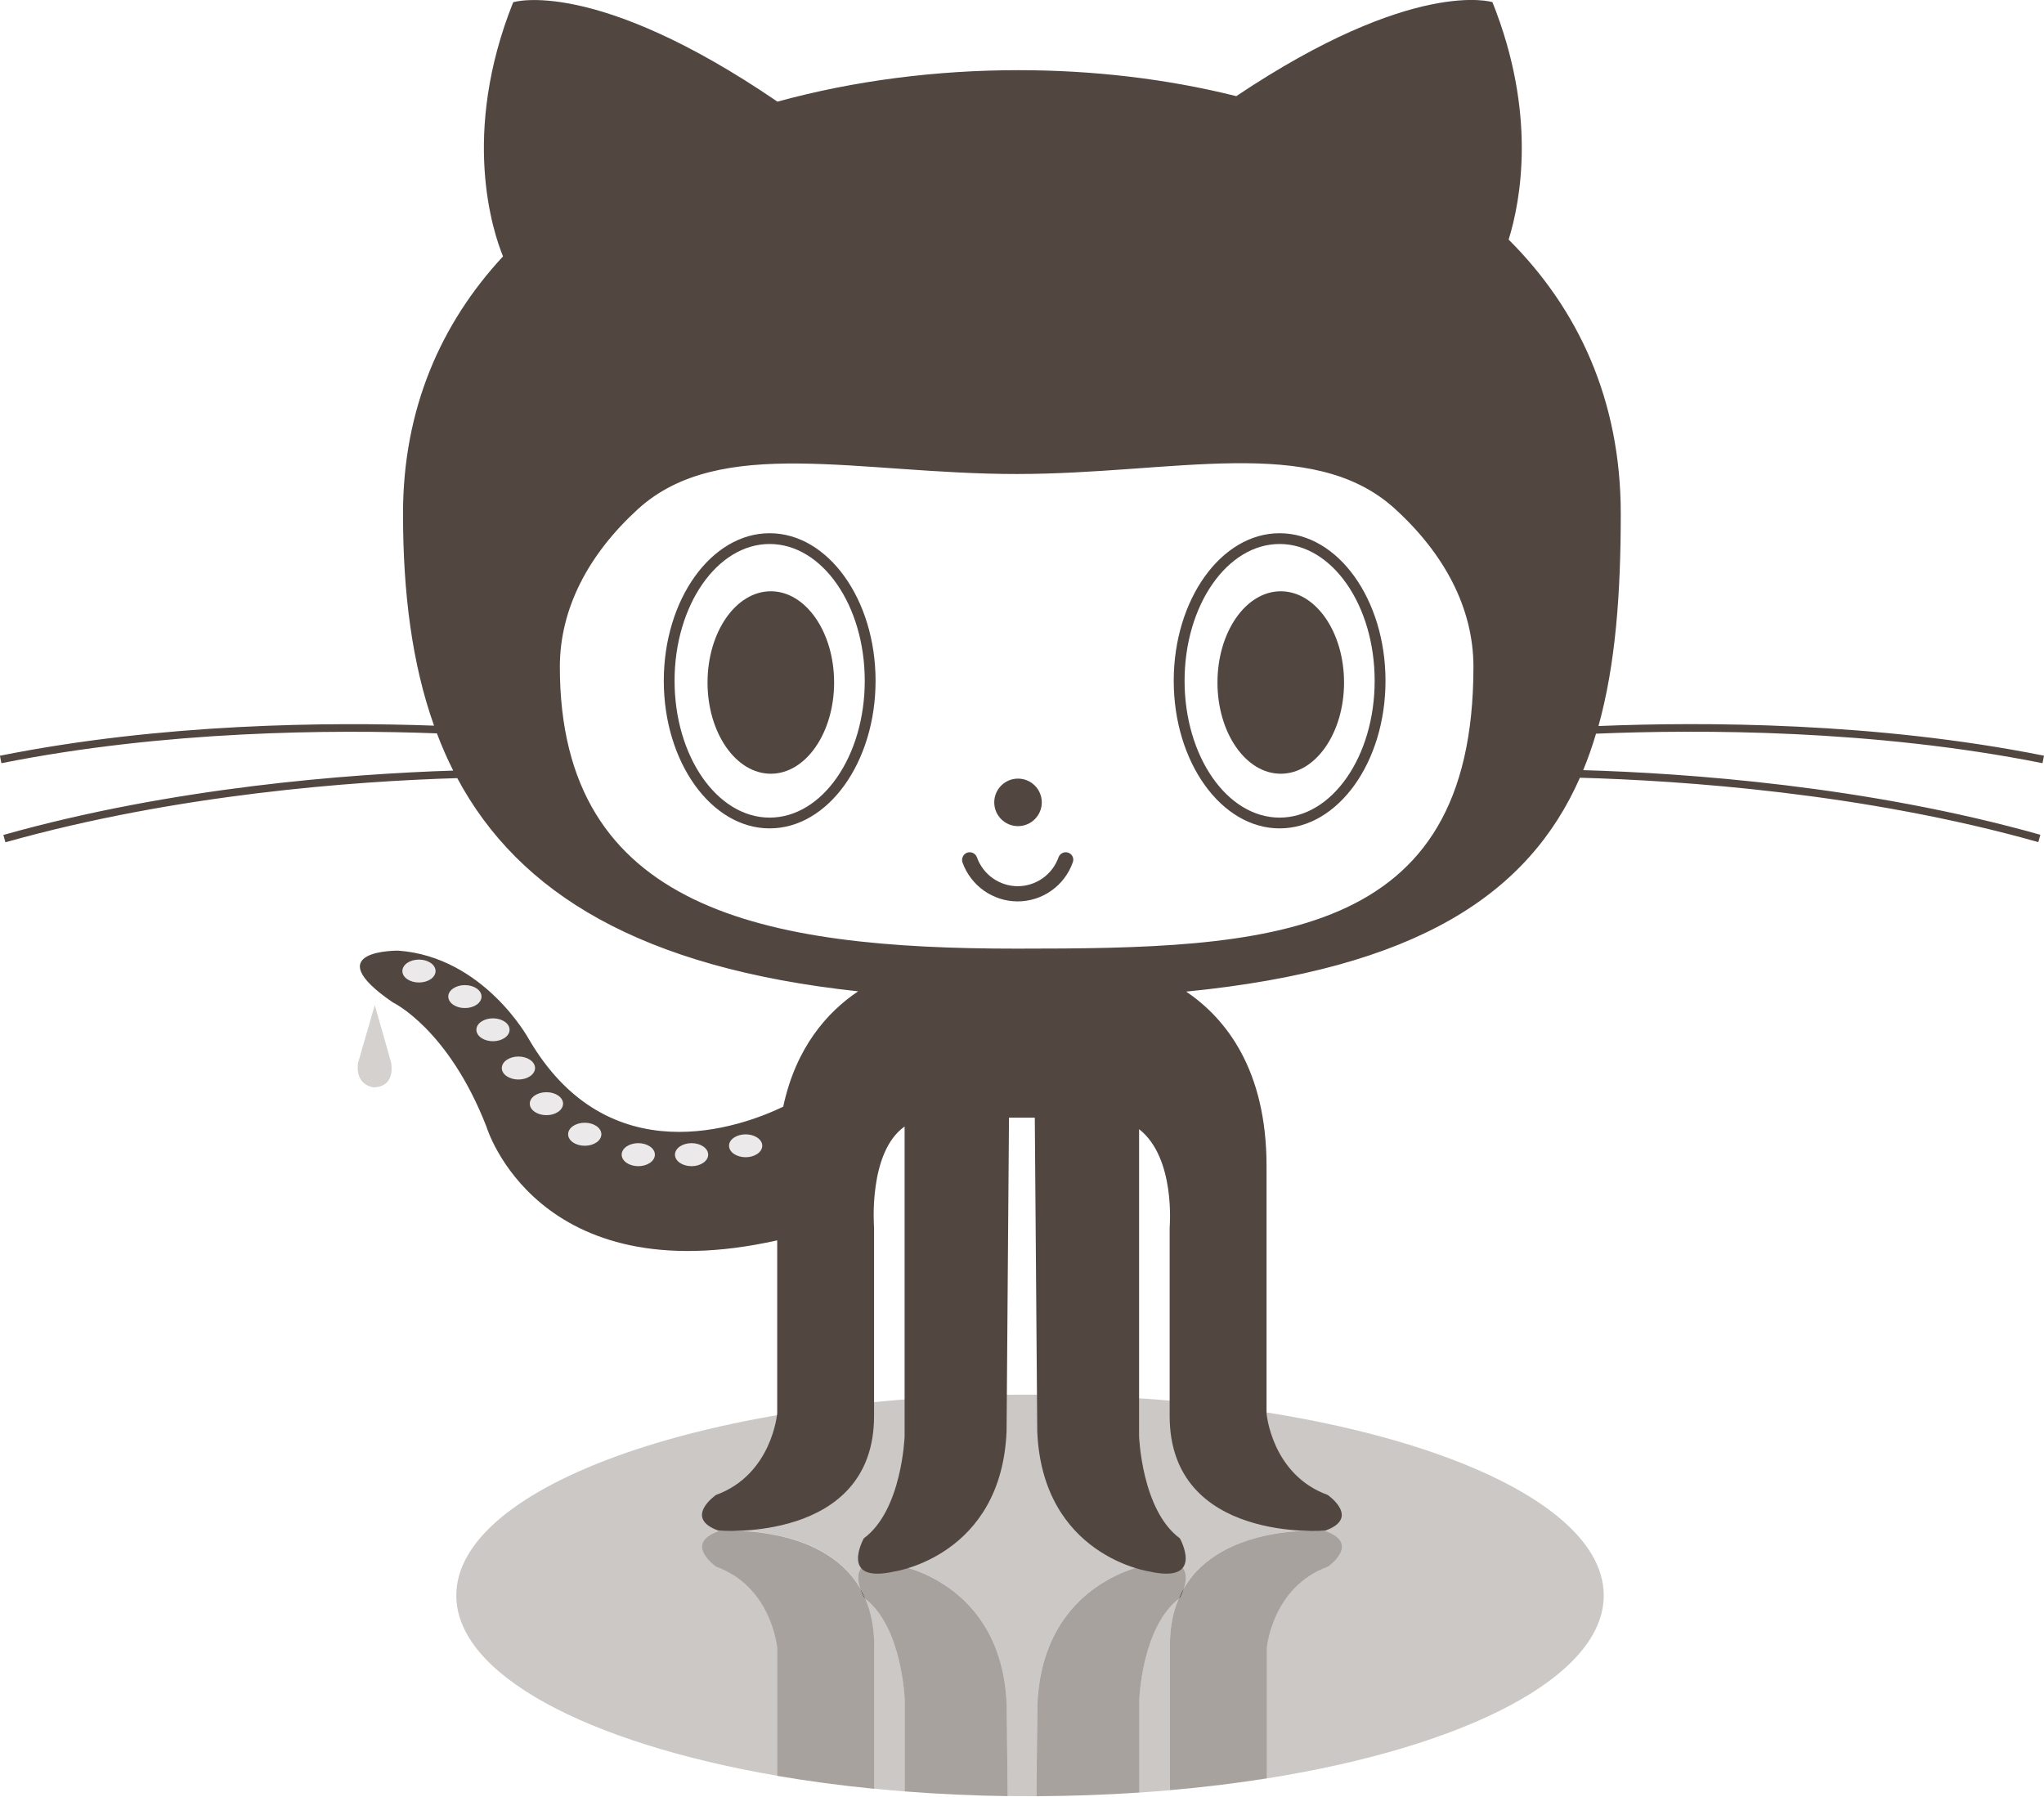
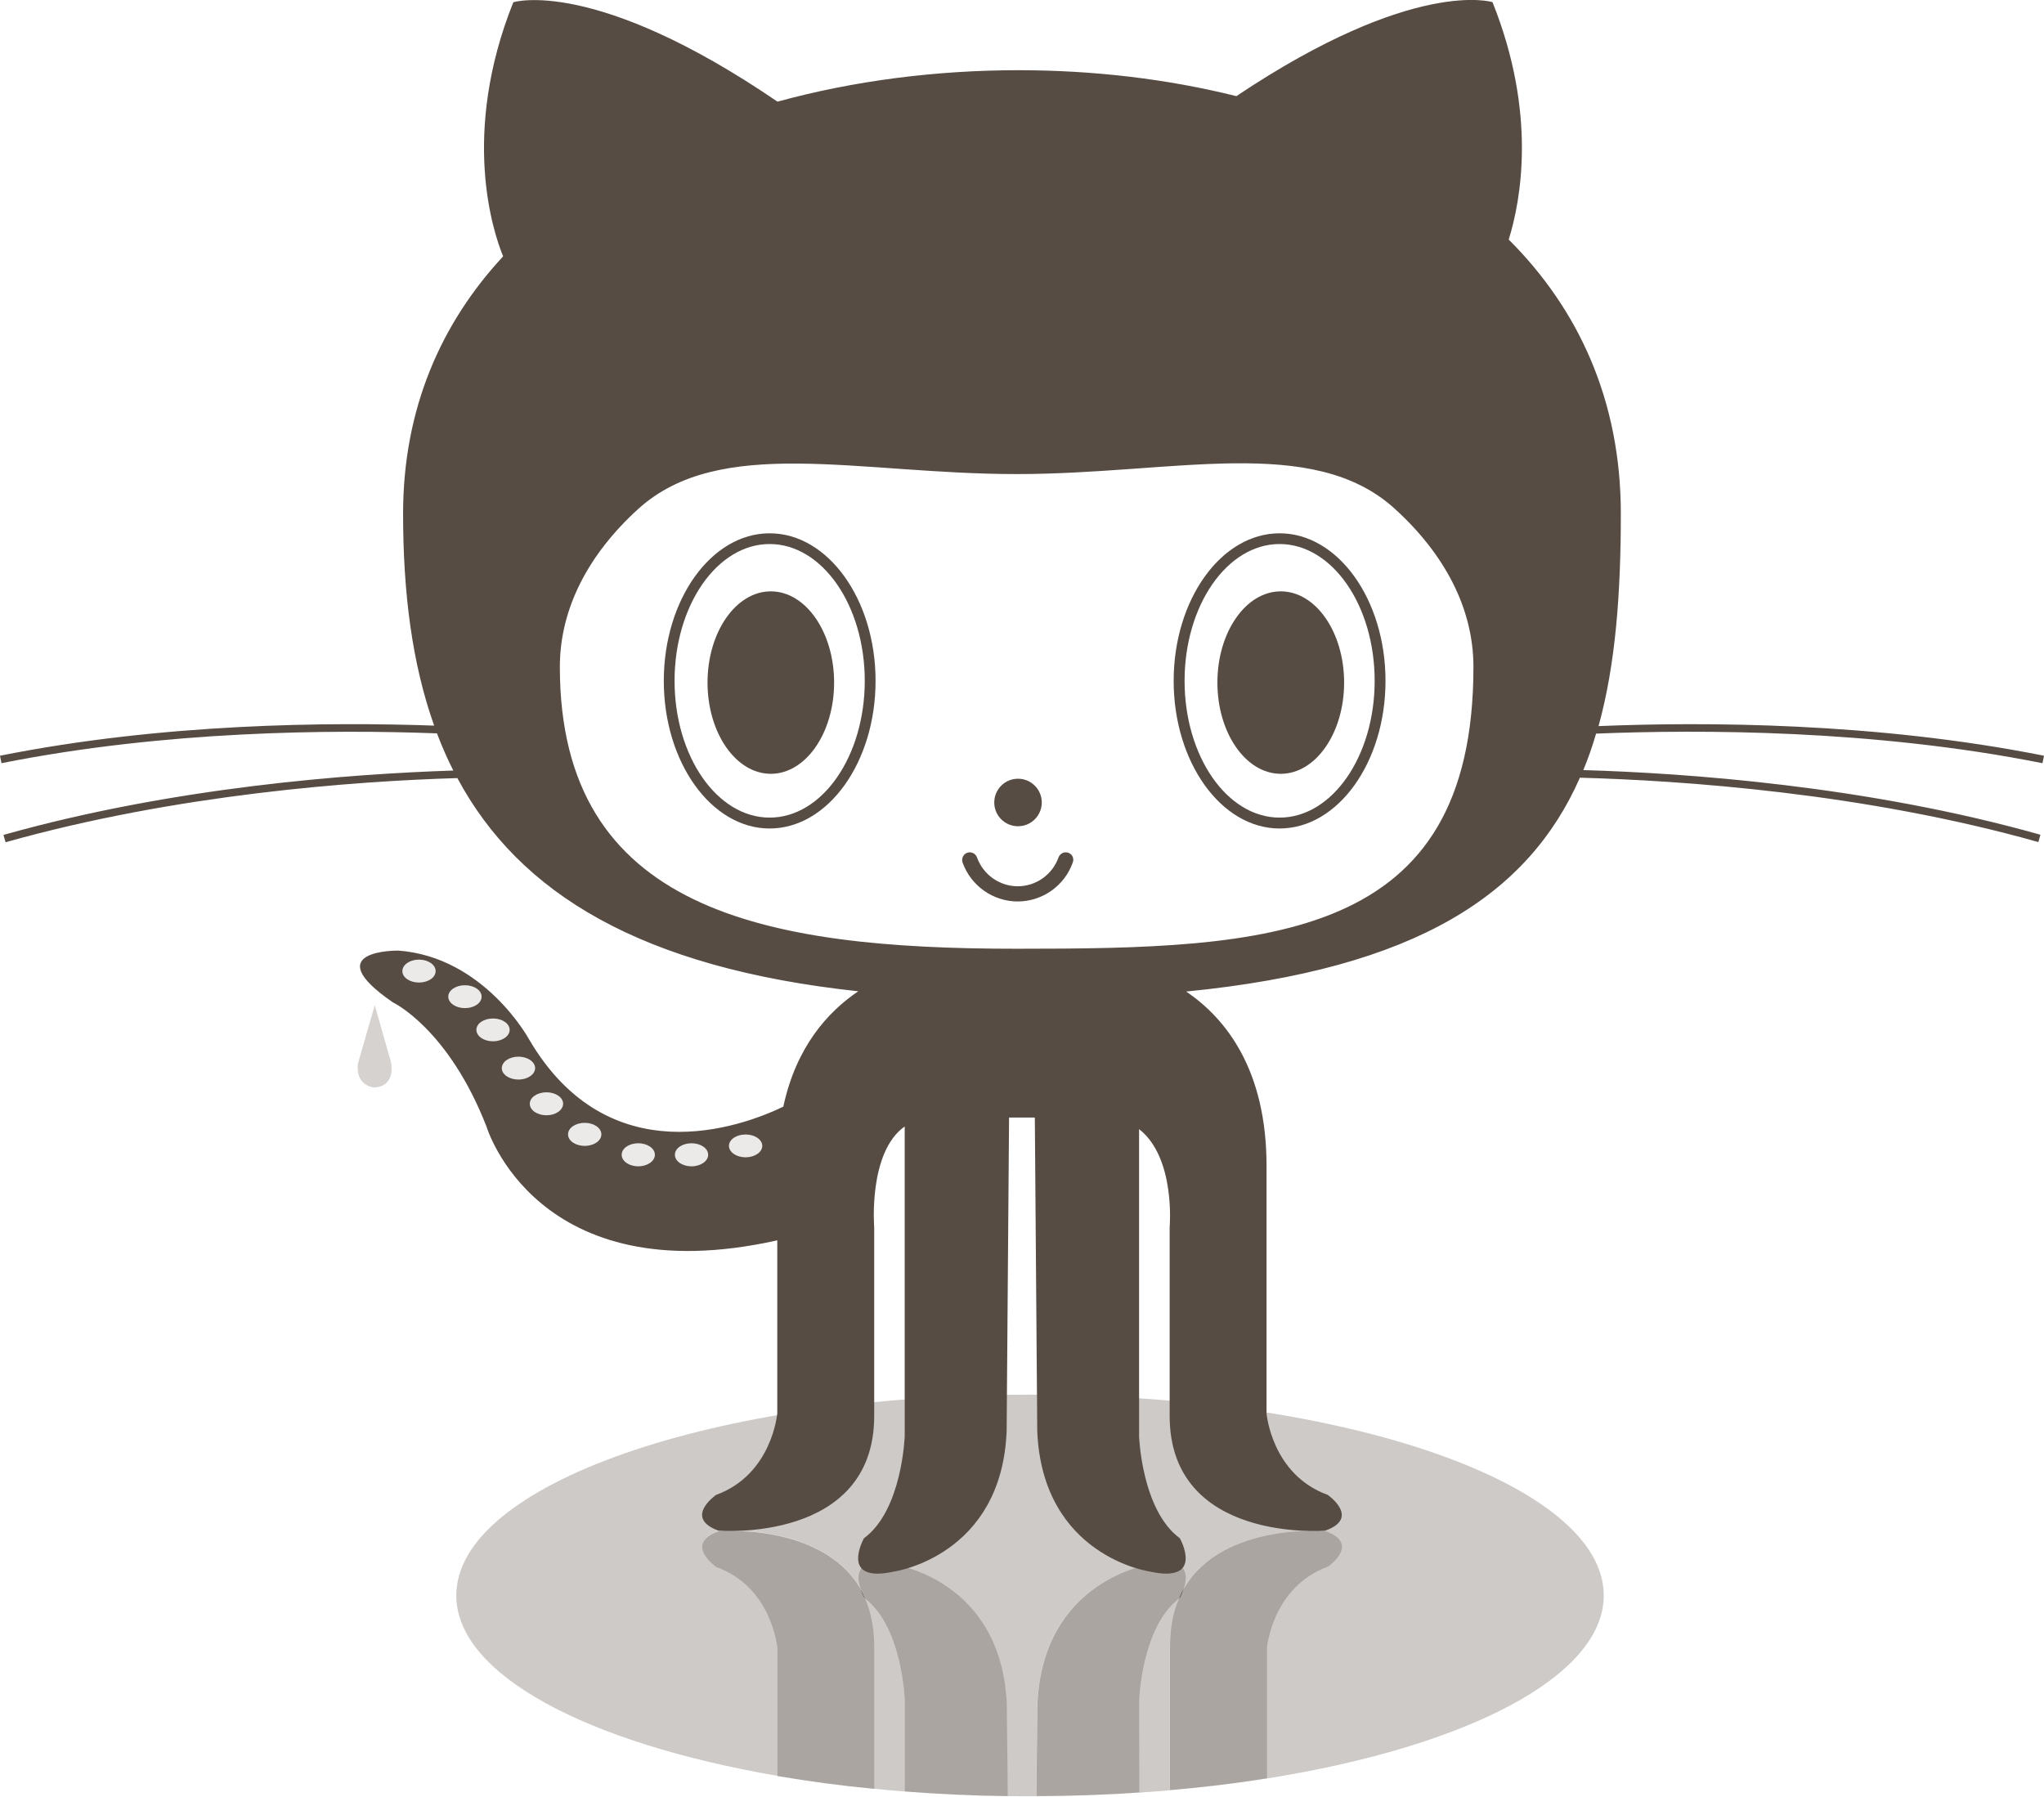
- <svg xmlns="http://www.w3.org/2000/svg" version="1.1" id="Capa_1" x="0px" y="0px" width="58.229px" height="51.173px" viewBox="-701.959 593.22 58.229 51.173" enable-background="new -701.959 593.22 58.229 51.173" xml:space="preserve">
+ <svg xmlns="http://www.w3.org/2000/svg" version="1.1" id="Capa_1" x="0px" y="0px" width="58.229px" height="51.172px" viewBox="0 0 58.229 51.172" enable-background="new 0 0 58.229 51.172" xml:space="preserve">
  <g>
-     <path opacity="0.3" fill="#524640" enable-background="new    " d="M-677.312,638.765c0.161,0.369,0.254,0.81,0.254,1.337v4.075   c0.288,0.03,0.579,0.057,0.872,0.079v-2.616C-676.186,641.642-676.255,639.582-677.312,638.765z" />
-     <path opacity="0.3" fill="#524640" enable-background="new    " d="M-656.272,638.673c0-3.159-7.316-5.721-16.344-5.721   c-9.026,0-16.344,2.562-16.344,5.721c0,2.254,3.728,4.204,9.144,5.137v-3.635c0,0-0.143-1.744-1.741-2.324   c0,0-0.944-0.654,0.071-1.018c0,0,2.931-0.243,4.026,1.623c-0.113-0.361-0.129-0.92,0.985-0.667c0,0,3.051,0.435,3.195,3.994   l0.027,2.604c0.212,0.004,0.424,0.004,0.636,0.004c0.061,0,0.121,0,0.18,0l0.028-2.607c0.146-3.56,3.195-3.994,3.195-3.994   c1.117-0.253,1.099,0.308,0.985,0.667c1.096-1.864,4.026-1.623,4.026-1.623c1.018,0.364,0.071,1.018,0.071,1.018   c-1.596,0.58-1.741,2.324-1.741,2.324v3.71C-660.21,642.987-656.272,640.988-656.272,638.673z" />
-     <path opacity="0.3" fill="#524640" enable-background="new    " d="M-669.503,641.642v2.647c0.293-0.02,0.585-0.043,0.871-0.068   v-4.118c0-0.527,0.096-0.969,0.254-1.338C-669.43,639.582-669.503,641.642-669.503,641.642z" />
-     <path fill="#524640" d="M-668.339,638.735c0,0,0.065-0.119,0.111-0.276c-0.056,0.096-0.104,0.199-0.148,0.306   C-668.365,638.754-668.354,638.744-668.339,638.735z" />
-     <path opacity="0.5" fill="#524640" enable-background="new    " d="M-669.503,641.642c0,0,0.072-2.06,1.127-2.877   c0.045-0.106,0.094-0.21,0.148-0.305c0.113-0.361,0.131-0.922-0.985-0.67c0,0-3.049,0.437-3.194,3.996l-0.028,2.606   c1.002-0.004,1.982-0.039,2.932-0.104V641.642L-669.503,641.642z" />
-     <path opacity="0.5" fill="#524640" enable-background="new    " d="M-677.056,640.103c0-0.527-0.095-0.969-0.254-1.338   c-0.013-0.01-0.023-0.021-0.037-0.029c0,0-0.065-0.119-0.114-0.276c-1.096-1.865-4.026-1.623-4.026-1.623   c-1.016,0.361-0.071,1.016-0.071,1.016c1.598,0.579,1.741,2.326,1.741,2.326v3.634c0.88,0.15,1.803,0.275,2.76,0.368V640.103z" />
-     <path opacity="0.5" fill="#524640" enable-background="new    " d="M-664.129,637.852c0,0,0.944-0.653-0.072-1.016   c0,0-2.931-0.244-4.026,1.623c-0.048,0.157-0.114,0.276-0.114,0.276c-0.012,0.009-0.023,0.02-0.037,0.029   c-0.16,0.369-0.253,0.811-0.253,1.338v4.118c0.957-0.082,1.88-0.196,2.76-0.335v-3.711   C-665.871,640.175-665.726,638.433-664.129,637.852z" />
-     <path fill="#524640" d="M-677.312,638.765c-0.044-0.107-0.093-0.21-0.148-0.306c0.048,0.157,0.114,0.276,0.114,0.276   C-677.334,638.744-677.323,638.754-677.312,638.765z" />
-     <path opacity="0.5" fill="#524640" enable-background="new    " d="M-676.186,641.642v2.614c0.949,0.074,1.931,0.121,2.933,0.134   l-0.027-2.604c-0.144-3.56-3.195-3.994-3.195-3.994c-1.115-0.253-1.098,0.306-0.985,0.668c0.056,0.095,0.104,0.198,0.148,0.306   C-676.255,639.582-676.186,641.642-676.186,641.642z" />
-     <path opacity="0.25" fill="#524640" enable-background="new    " d="M-691.283,621.854l-0.475,1.645c0,0-0.124,0.594,0.438,0.699   c0.583-0.013,0.535-0.558,0.496-0.735L-691.283,621.854L-691.283,621.854z" />
-     <path fill="#524640" d="M-643.773,614.962l0.043-0.213c-4.794-0.958-9.715-0.967-12.692-0.845c0.489-1.762,0.635-3.789,0.635-6.05   c0-3.243-1.217-5.837-3.194-7.808c0.345-1.116,0.807-3.593-0.462-6.765c0,0-2.236-0.71-7.297,2.678   c-1.982-0.496-4.094-0.74-6.207-0.74c-2.325,0-4.672,0.295-6.864,0.897c-5.221-3.563-7.528-2.833-7.528-2.833   c-1.504,3.763-0.573,6.549-0.29,7.241c-1.769,1.908-2.849,4.345-2.849,7.332c0,2.255,0.257,4.278,0.884,6.037   c-3.002-0.108-7.744-0.068-12.367,0.857l0.042,0.213c4.652-0.929,9.423-0.963,12.406-0.85c0.139,0.366,0.292,0.718,0.465,1.06   c-2.949,0.096-7.989,0.472-12.815,1.834l0.059,0.209c4.867-1.372,9.947-1.74,12.871-1.828c1.761,3.286,5.238,5.408,11.42,6.074   c-0.876,0.589-1.772,1.592-2.134,3.287c-1.197,0.574-4.983,1.969-7.254-1.938c0,0-1.271-2.326-3.707-2.508   c0,0-2.361-0.036-0.162,1.473c0,0,1.579,0.745,2.669,3.542c0,0,1.422,4.77,8.283,3.239v4.927c0,0-0.146,1.745-1.744,2.326   c0,0-0.944,0.654,0.072,1.016c0,0,4.431,0.364,4.431-3.267v-5.374c0,0-0.175-2.133,0.87-2.872v8.826c0,0-0.071,2.106-1.162,2.907   c0,0-0.727,1.305,0.872,0.944c0,0,3.05-0.438,3.195-3.996l0.069-8.933h0.735l0.07,8.933c0.144,3.559,3.192,3.996,3.192,3.996   c1.6,0.36,0.871-0.944,0.871-0.944c-1.089-0.8-1.162-2.907-1.162-2.907v-8.75c1.046,0.815,0.871,2.796,0.871,2.796v5.374   c0,3.631,4.431,3.267,4.431,3.267c1.018-0.361,0.072-1.016,0.072-1.016c-1.599-0.581-1.743-2.326-1.743-2.326v-7.045   c0-2.747-1.158-4.202-2.288-4.969c6.592-0.652,9.758-2.785,11.215-6.093c2.889,0.081,8.087,0.431,13.059,1.834l0.058-0.209   c-4.944-1.395-10.108-1.756-13.023-1.841c0.137-0.333,0.259-0.68,0.365-1.039C-653.528,613.999-648.586,614.001-643.773,614.962z    M-690.024,621.21c-0.26,0-0.472-0.144-0.472-0.325s0.211-0.327,0.472-0.327c0.262,0,0.473,0.146,0.473,0.327   C-689.552,621.066-689.762,621.21-690.024,621.21z M-689.188,621.609c0-0.177,0.212-0.324,0.472-0.324   c0.262,0,0.474,0.146,0.474,0.324c0,0.184-0.212,0.329-0.474,0.329C-688.976,621.938-689.188,621.793-689.188,621.609z    M-688.387,622.557c0-0.181,0.212-0.325,0.471-0.325c0.261,0,0.473,0.145,0.473,0.325c0,0.18-0.212,0.326-0.473,0.326   C-688.177,622.883-688.387,622.736-688.387,622.557z M-687.19,623.974c-0.261,0-0.473-0.146-0.473-0.325   c0-0.182,0.212-0.329,0.473-0.329c0.26,0,0.473,0.146,0.473,0.329C-686.719,623.828-686.93,623.974-687.19,623.974z    M-686.391,624.99c-0.262,0-0.475-0.146-0.475-0.328c0-0.18,0.212-0.326,0.475-0.326c0.259,0,0.472,0.146,0.472,0.326   C-685.919,624.844-686.132,624.99-686.391,624.99z M-685.301,625.861c-0.262,0-0.473-0.146-0.473-0.327   c0-0.181,0.211-0.328,0.473-0.328c0.26,0,0.473,0.146,0.473,0.328C-684.828,625.717-685.041,625.861-685.301,625.861z    M-683.775,626.443c-0.262,0-0.473-0.146-0.473-0.328s0.211-0.327,0.473-0.327c0.259,0,0.472,0.146,0.472,0.327   C-683.304,626.298-683.516,626.443-683.775,626.443z M-682.257,626.443c-0.262,0-0.473-0.146-0.473-0.328s0.211-0.327,0.473-0.327   c0.26,0,0.472,0.146,0.472,0.327S-681.998,626.443-682.257,626.443z M-680.717,626.188c-0.262,0-0.473-0.146-0.473-0.327   c0-0.178,0.211-0.324,0.473-0.324c0.26,0,0.473,0.145,0.473,0.324C-680.245,626.043-680.458,626.188-680.717,626.188z    M-672.997,620.246c-7.189,0-13.013-1.082-13.013-8.028c0-1.664,0.817-3.207,2.22-4.49c2.339-2.135,6.299-1.004,10.792-1.004   c4.474,0,8.419-1.144,10.764,0.979c1.419,1.287,2.25,2.839,2.25,4.515C-659.984,620.034-665.81,620.246-672.997,620.246z" />
+     <path opacity="0.3" fill="#574C44" enable-background="new    " d="M24.647,45.546c0.161,0.369,0.254,0.812,0.254,1.338v4.074   c0.288,0.031,0.579,0.06,0.872,0.08v-2.617C25.773,48.423,25.704,46.365,24.647,45.546z" />
+     <path opacity="0.3" fill="#574C44" enable-background="new    " d="M45.687,45.454c0-3.158-7.314-5.721-16.344-5.721   c-9.026,0-16.344,2.562-16.344,5.721c0,2.254,3.728,4.205,9.144,5.137v-3.635c0,0-0.143-1.744-1.741-2.324   c0,0-0.942-0.651,0.071-1.018c0,0,2.931-0.242,4.026,1.623c-0.113-0.361-0.129-0.92,0.983-0.666c0,0,3.053,0.434,3.195,3.994   l0.027,2.604c0.212,0.004,0.424,0.004,0.636,0.004c0.061,0,0.121,0,0.18,0l0.028-2.606c0.146-3.562,3.195-3.994,3.195-3.994   c1.115-0.252,1.099,0.309,0.983,0.668c1.098-1.865,4.026-1.623,4.026-1.623c1.018,0.363,0.071,1.019,0.071,1.019   c-1.598,0.58-1.741,2.323-1.741,2.323v3.709C41.749,49.77,45.687,47.771,45.687,45.454z" />
+     <path opacity="0.3" fill="#574C44" enable-background="new    " d="M32.456,48.423v2.648c0.293-0.021,0.585-0.043,0.871-0.068   v-4.117c0-0.526,0.096-0.971,0.254-1.34C32.529,46.365,32.456,48.423,32.456,48.423z" />
+     <path fill="#574C44" d="M33.62,45.518c0,0,0.063-0.119,0.109-0.275c-0.056,0.096-0.104,0.199-0.146,0.305   C33.594,45.536,33.605,45.527,33.62,45.518z" />
+     <path opacity="0.5" fill="#574C44" enable-background="new    " d="M32.456,48.423c0,0,0.07-2.059,1.127-2.877   c0.045-0.104,0.094-0.209,0.146-0.305c0.113-0.361,0.131-0.922-0.983-0.67c0,0-3.05,0.438-3.194,3.996l-0.028,2.604   c1.002-0.004,1.982-0.037,2.934-0.104L32.456,48.423L32.456,48.423z" />
+     <path opacity="0.5" fill="#574C44" enable-background="new    " d="M24.903,46.886c0-0.526-0.095-0.971-0.254-1.34   c-0.013-0.01-0.021-0.02-0.037-0.026c0,0-0.063-0.119-0.112-0.277c-1.098-1.865-4.026-1.623-4.026-1.623   c-1.016,0.361-0.071,1.019-0.071,1.019c1.6,0.577,1.741,2.323,1.741,2.323v3.636c0.88,0.149,1.803,0.274,2.76,0.366V46.886   L24.903,46.886z" />
+     <path opacity="0.5" fill="#574C44" enable-background="new    " d="M37.83,44.634c0,0,0.942-0.651-0.072-1.016   c0,0-2.931-0.244-4.026,1.623c-0.048,0.156-0.112,0.275-0.112,0.275c-0.014,0.01-0.023,0.02-0.037,0.028   c-0.16,0.369-0.253,0.812-0.253,1.338V51c0.957-0.082,1.88-0.194,2.76-0.334v-3.711C36.088,46.956,36.233,45.214,37.83,44.634z" />
+     <path fill="#574C44" d="M24.647,45.546c-0.044-0.104-0.093-0.209-0.146-0.305c0.048,0.156,0.112,0.275,0.112,0.275   C24.625,45.527,24.636,45.536,24.647,45.546z" />
+     <path opacity="0.5" fill="#574C44" enable-background="new    " d="M25.773,48.423v2.615c0.949,0.074,1.933,0.121,2.935,0.133   l-0.027-2.604c-0.144-3.562-3.195-3.994-3.195-3.994c-1.113-0.252-1.098,0.307-0.983,0.668c0.056,0.096,0.104,0.199,0.146,0.307   C25.704,46.365,25.773,48.423,25.773,48.423z" />
+     <path opacity="0.25" fill="#574C44" enable-background="new    " d="M10.676,28.636l-0.475,1.646c0,0-0.124,0.594,0.438,0.699   c0.583-0.015,0.535-0.56,0.496-0.734L10.676,28.636L10.676,28.636z" />
+     <path fill="#574C44" d="M58.186,21.743l0.043-0.213c-4.794-0.957-9.715-0.967-12.69-0.844c0.487-1.765,0.635-3.789,0.635-6.052   c0-3.241-1.217-5.838-3.194-7.809c0.347-1.115,0.809-3.592-0.462-6.764c0,0-2.234-0.711-7.297,2.678C33.24,2.244,31.126,2,29.013,2   c-2.325,0-4.672,0.295-6.864,0.896c-5.221-3.562-7.526-2.832-7.526-2.832c-1.504,3.762-0.573,6.549-0.29,7.239   c-1.771,1.908-2.85,4.347-2.85,7.332c0,2.257,0.258,4.277,0.885,6.037C9.365,20.566,4.623,20.605,0,21.53l0.042,0.213   c4.651-0.93,9.423-0.963,12.406-0.85c0.139,0.364,0.292,0.717,0.465,1.059c-2.949,0.096-7.989,0.473-12.815,1.834l0.061,0.209   c4.866-1.371,9.945-1.74,12.87-1.828c1.762,3.287,5.237,5.408,11.421,6.074c-0.876,0.59-1.772,1.592-2.135,3.287   c-1.196,0.574-4.982,1.969-7.255-1.938c0,0-1.271-2.325-3.707-2.508c0,0-2.359-0.037-0.161,1.474c0,0,1.578,0.743,2.669,3.543   c0,0,1.423,4.77,8.282,3.237v4.929c0,0-0.146,1.743-1.743,2.323c0,0-0.943,0.654,0.071,1.019c0,0,4.433,0.362,4.433-3.269v-5.375   c0,0-0.177-2.133,0.869-2.871v8.826c0,0-0.07,2.105-1.161,2.906c0,0-0.729,1.305,0.871,0.945c0,0,3.051-0.439,3.194-3.996   l0.069-8.935h0.734l0.069,8.935c0.146,3.559,3.192,3.996,3.192,3.996c1.6,0.358,0.871-0.945,0.871-0.945   c-1.09-0.799-1.162-2.906-1.162-2.906v-8.75c1.046,0.814,0.871,2.795,0.871,2.795v5.375c0,3.631,4.431,3.269,4.431,3.269   c1.019-0.361,0.072-1.019,0.072-1.019c-1.601-0.58-1.743-2.323-1.743-2.323v-7.046c0-2.747-1.158-4.202-2.288-4.971   c6.592-0.649,9.758-2.785,11.215-6.092c2.89,0.08,8.087,0.43,13.061,1.834l0.058-0.209c-4.944-1.396-10.107-1.756-13.022-1.842   c0.138-0.332,0.26-0.681,0.364-1.039C48.431,20.781,53.373,20.782,58.186,21.743z M11.935,27.991c-0.26,0-0.472-0.143-0.472-0.324   c0-0.181,0.211-0.328,0.472-0.328c0.264,0,0.475,0.146,0.475,0.328C12.407,27.85,12.197,27.991,11.935,27.991z M12.771,28.393   c0-0.179,0.212-0.324,0.474-0.324s0.474,0.145,0.474,0.324c0,0.184-0.212,0.327-0.474,0.327S12.771,28.575,12.771,28.393z    M13.572,29.339c0-0.182,0.214-0.323,0.473-0.323c0.261,0,0.473,0.145,0.473,0.323c0,0.18-0.212,0.326-0.473,0.326   C13.782,29.665,13.572,29.52,13.572,29.339z M14.769,30.755c-0.261,0-0.473-0.145-0.473-0.323c0-0.183,0.212-0.328,0.473-0.328   c0.26,0,0.475,0.145,0.475,0.328C15.24,30.611,15.029,30.755,14.769,30.755z M15.568,31.773c-0.262,0-0.475-0.146-0.475-0.328   c0-0.18,0.212-0.326,0.475-0.326c0.261,0,0.474,0.146,0.474,0.326C16.04,31.626,15.827,31.773,15.568,31.773z M16.658,32.645   c-0.264,0-0.475-0.146-0.475-0.328c0-0.183,0.211-0.328,0.475-0.328c0.26,0,0.473,0.146,0.473,0.328S16.918,32.645,16.658,32.645z    M18.184,33.227c-0.262,0-0.473-0.146-0.473-0.328c0-0.185,0.211-0.328,0.473-0.328c0.259,0,0.472,0.146,0.472,0.328   C18.655,33.079,18.443,33.227,18.184,33.227z M19.702,33.227c-0.264,0-0.475-0.146-0.475-0.328c0-0.185,0.211-0.328,0.475-0.328   c0.26,0,0.472,0.146,0.472,0.328C20.174,33.077,19.961,33.227,19.702,33.227z M21.242,32.97c-0.264,0-0.475-0.146-0.475-0.325   c0-0.181,0.211-0.324,0.475-0.324c0.26,0,0.473,0.145,0.473,0.324C21.714,32.825,21.501,32.97,21.242,32.97z M28.962,27.029   c-7.189,0-13.013-1.082-13.013-8.029c0-1.664,0.815-3.207,2.22-4.489c2.339-2.136,6.299-1.005,10.792-1.005   c4.474,0,8.419-1.143,10.764,0.98c1.419,1.287,2.25,2.838,2.25,4.514C41.975,26.816,36.149,27.029,28.962,27.029z" />
    <g>
-       <ellipse fill="#524640" cx="-680" cy="612.664" rx="1.803" ry="2.599" />
-       <ellipse fill="#524640" cx="-665.473" cy="612.664" rx="1.803" ry="2.599" />
-       <circle fill="#524640" cx="-672.958" cy="616.079" r="0.677" />
-       <path fill="#524640" d="M-671.526,617.512c-0.112-0.041-0.238,0.02-0.278,0.133c-0.175,0.491-0.641,0.822-1.162,0.822    c-0.52,0-0.987-0.33-1.162-0.822c-0.04-0.112-0.165-0.174-0.279-0.133c-0.111,0.039-0.171,0.165-0.133,0.277    c0.237,0.665,0.867,1.111,1.572,1.111c0.704,0,1.335-0.446,1.57-1.111C-671.354,617.676-671.413,617.551-671.526,617.512z" />
+       <ellipse fill="#574C44" cx="21.959" cy="19.446" rx="1.803" ry="2.599" />
+       <ellipse fill="#574C44" cx="36.486" cy="19.446" rx="1.805" ry="2.599" />
+       <circle fill="#574C44" cx="29.001" cy="22.862" r="0.677" />
+       <path fill="#574C44" d="M30.433,24.294c-0.112-0.041-0.238,0.021-0.278,0.133c-0.175,0.49-0.641,0.822-1.16,0.822    c-0.521,0-0.987-0.33-1.162-0.822c-0.04-0.11-0.165-0.174-0.279-0.133c-0.111,0.039-0.171,0.164-0.133,0.277    c0.237,0.664,0.867,1.111,1.572,1.111c0.702,0,1.335-0.447,1.568-1.111C30.605,24.458,30.546,24.333,30.433,24.294z" />
    </g>
    <g opacity="0.12">
-       <ellipse fill="#524640" cx="-690.024" cy="620.884" rx="0.474" ry="0.326" />
-       <path fill="#524640" d="M-688.243,621.609c0-0.177-0.212-0.324-0.475-0.324c-0.259,0-0.472,0.146-0.472,0.324    c0,0.184,0.213,0.329,0.472,0.329C-688.454,621.938-688.243,621.793-688.243,621.609z" />
-       <ellipse fill="#524640" cx="-687.915" cy="622.557" rx="0.472" ry="0.326" />
-       <ellipse fill="#524640" cx="-687.19" cy="623.646" rx="0.472" ry="0.327" />
-       <ellipse fill="#524640" cx="-686.391" cy="624.663" rx="0.474" ry="0.327" />
-       <ellipse fill="#524640" cx="-685.301" cy="625.534" rx="0.472" ry="0.328" />
-       <ellipse fill="#524640" cx="-683.775" cy="626.116" rx="0.474" ry="0.328" />
-       <ellipse fill="#524640" cx="-682.257" cy="626.116" rx="0.475" ry="0.328" />
-       <path fill="#524640" d="M-680.717,625.537c0.261,0,0.473,0.146,0.473,0.327c0,0.181-0.212,0.326-0.473,0.326    c-0.262,0-0.473-0.146-0.473-0.326C-681.189,625.683-680.978,625.537-680.717,625.537z" />
+       <ellipse fill="#574C44" cx="11.935" cy="27.665" rx="0.476" ry="0.326" />
+       <path fill="#574C44" d="M13.716,28.393c0-0.179-0.212-0.324-0.475-0.324c-0.261,0-0.474,0.145-0.474,0.324    c0,0.184,0.213,0.327,0.474,0.327C13.505,28.72,13.716,28.575,13.716,28.393z" />
+       <ellipse fill="#574C44" cx="14.044" cy="29.339" rx="0.472" ry="0.326" />
+       <ellipse fill="#574C44" cx="14.769" cy="30.428" rx="0.474" ry="0.327" />
+       <ellipse fill="#574C44" cx="15.568" cy="31.446" rx="0.476" ry="0.327" />
+       <ellipse fill="#574C44" cx="16.658" cy="32.316" rx="0.472" ry="0.328" />
+       <ellipse fill="#574C44" cx="18.184" cy="32.898" rx="0.476" ry="0.328" />
+       <ellipse fill="#574C44" cx="19.702" cy="32.898" rx="0.475" ry="0.328" />
+       <path fill="#574C44" d="M21.242,32.32c0.261,0,0.473,0.145,0.473,0.326c0,0.181-0.212,0.326-0.473,0.326    c-0.264,0-0.475-0.146-0.475-0.326C20.77,32.464,20.981,32.32,21.242,32.32z" />
    </g>
-     <path fill="#524640" d="M-680.034,608.718c1.497,0,2.71,1.745,2.71,3.898c0,2.152-1.213,3.897-2.71,3.897   c-1.494,0-2.708-1.745-2.708-3.897C-682.743,610.463-681.528,608.718-680.034,608.718 M-680.034,608.411   c-1.662,0-3.015,1.886-3.015,4.205s1.354,4.204,3.015,4.204c1.665,0,3.018-1.885,3.018-4.204   C-677.016,610.298-678.37,608.411-680.034,608.411L-680.034,608.411z" />
-     <path fill="#524640" d="M-665.506,608.718c1.496,0,2.708,1.745,2.708,3.898c0,2.152-1.212,3.897-2.708,3.897   c-1.494,0-2.707-1.745-2.707-3.897C-668.213,610.463-667,608.718-665.506,608.718 M-665.506,608.411   c-1.663,0-3.016,1.886-3.016,4.205s1.354,4.204,3.016,4.204c1.664,0,3.017-1.885,3.017-4.204   C-662.489,610.298-663.843,608.411-665.506,608.411L-665.506,608.411z" />
+     <path fill="#574C44" d="M21.925,15.499c1.497,0,2.71,1.746,2.71,3.898c0,2.151-1.213,3.896-2.71,3.896   c-1.494,0-2.708-1.744-2.708-3.896C19.216,17.245,20.431,15.499,21.925,15.499 M21.925,15.193c-1.662,0-3.015,1.887-3.015,4.205   c0,2.319,1.354,4.205,3.015,4.205c1.665,0,3.018-1.888,3.018-4.205C24.943,17.08,23.589,15.193,21.925,15.193L21.925,15.193z" />
+     <path fill="#574C44" d="M36.453,15.499c1.496,0,2.708,1.746,2.708,3.898c0,2.151-1.212,3.896-2.708,3.896   c-1.494,0-2.707-1.744-2.707-3.896C33.746,17.245,34.959,15.499,36.453,15.499 M36.453,15.193c-1.663,0-3.018,1.887-3.018,4.205   c0,2.319,1.354,4.205,3.018,4.205c1.664,0,3.017-1.888,3.017-4.205C39.47,17.08,38.116,15.193,36.453,15.193L36.453,15.193z" />
  </g>
</svg>
